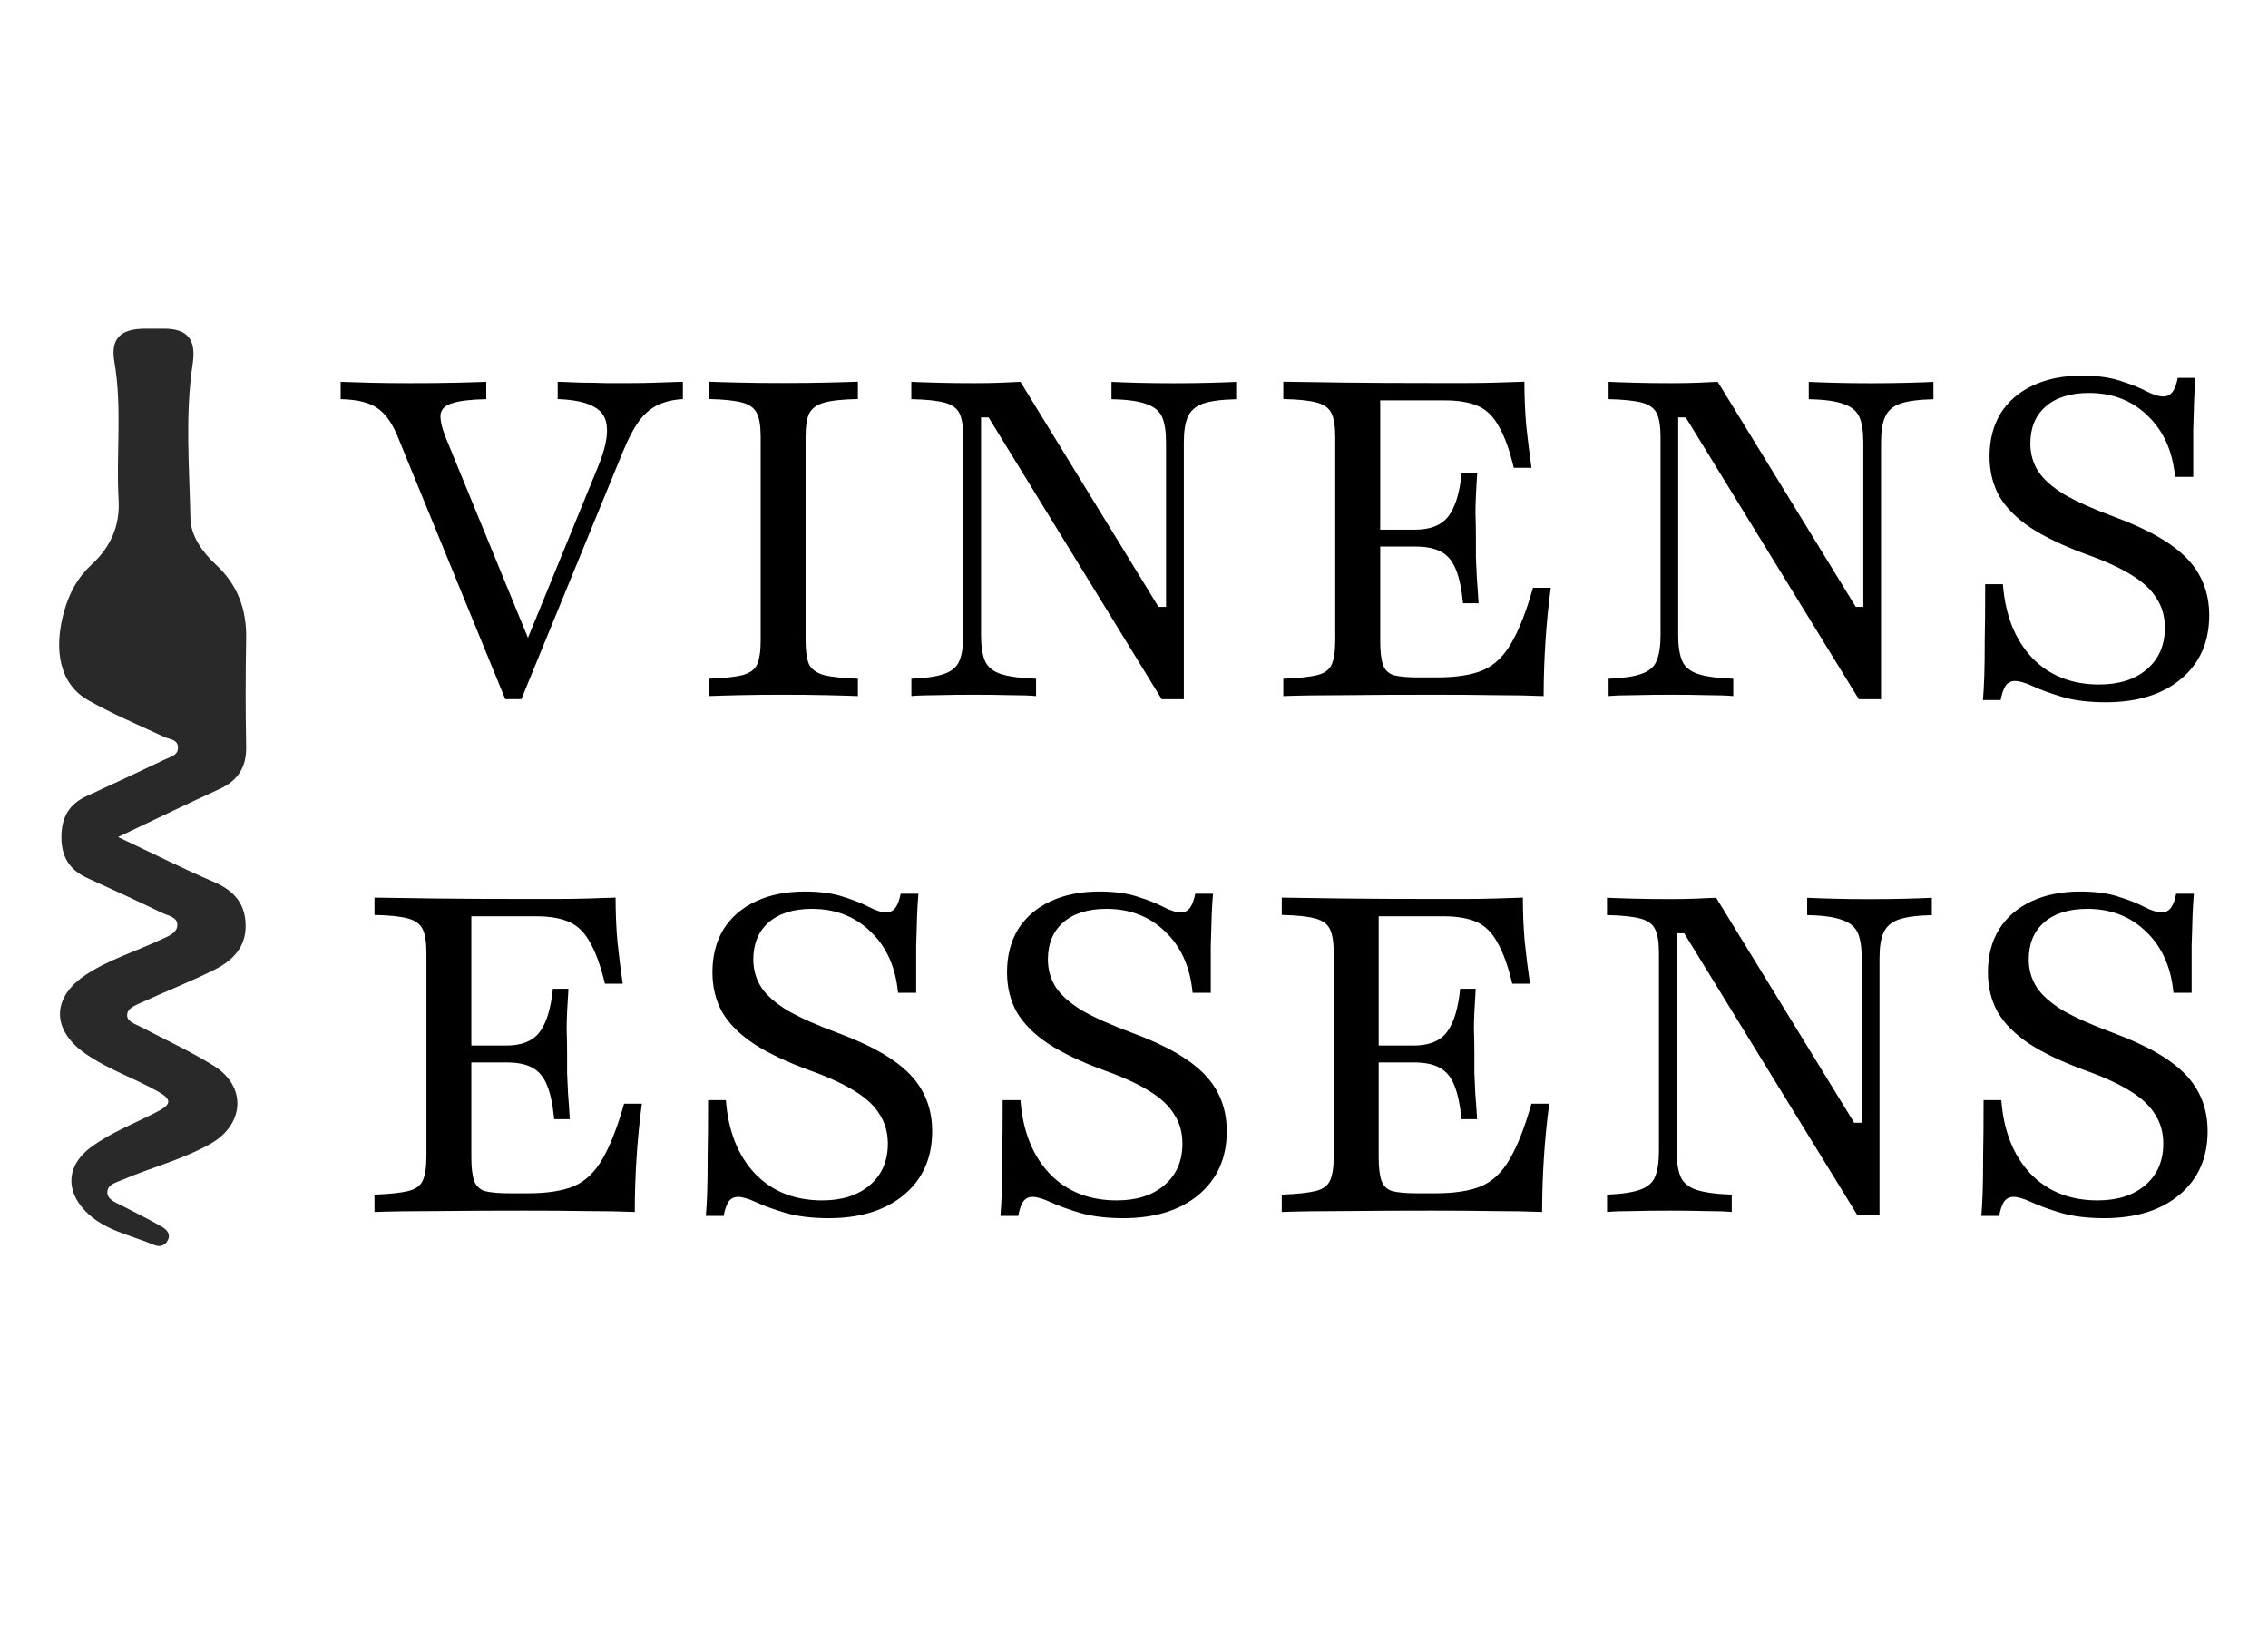
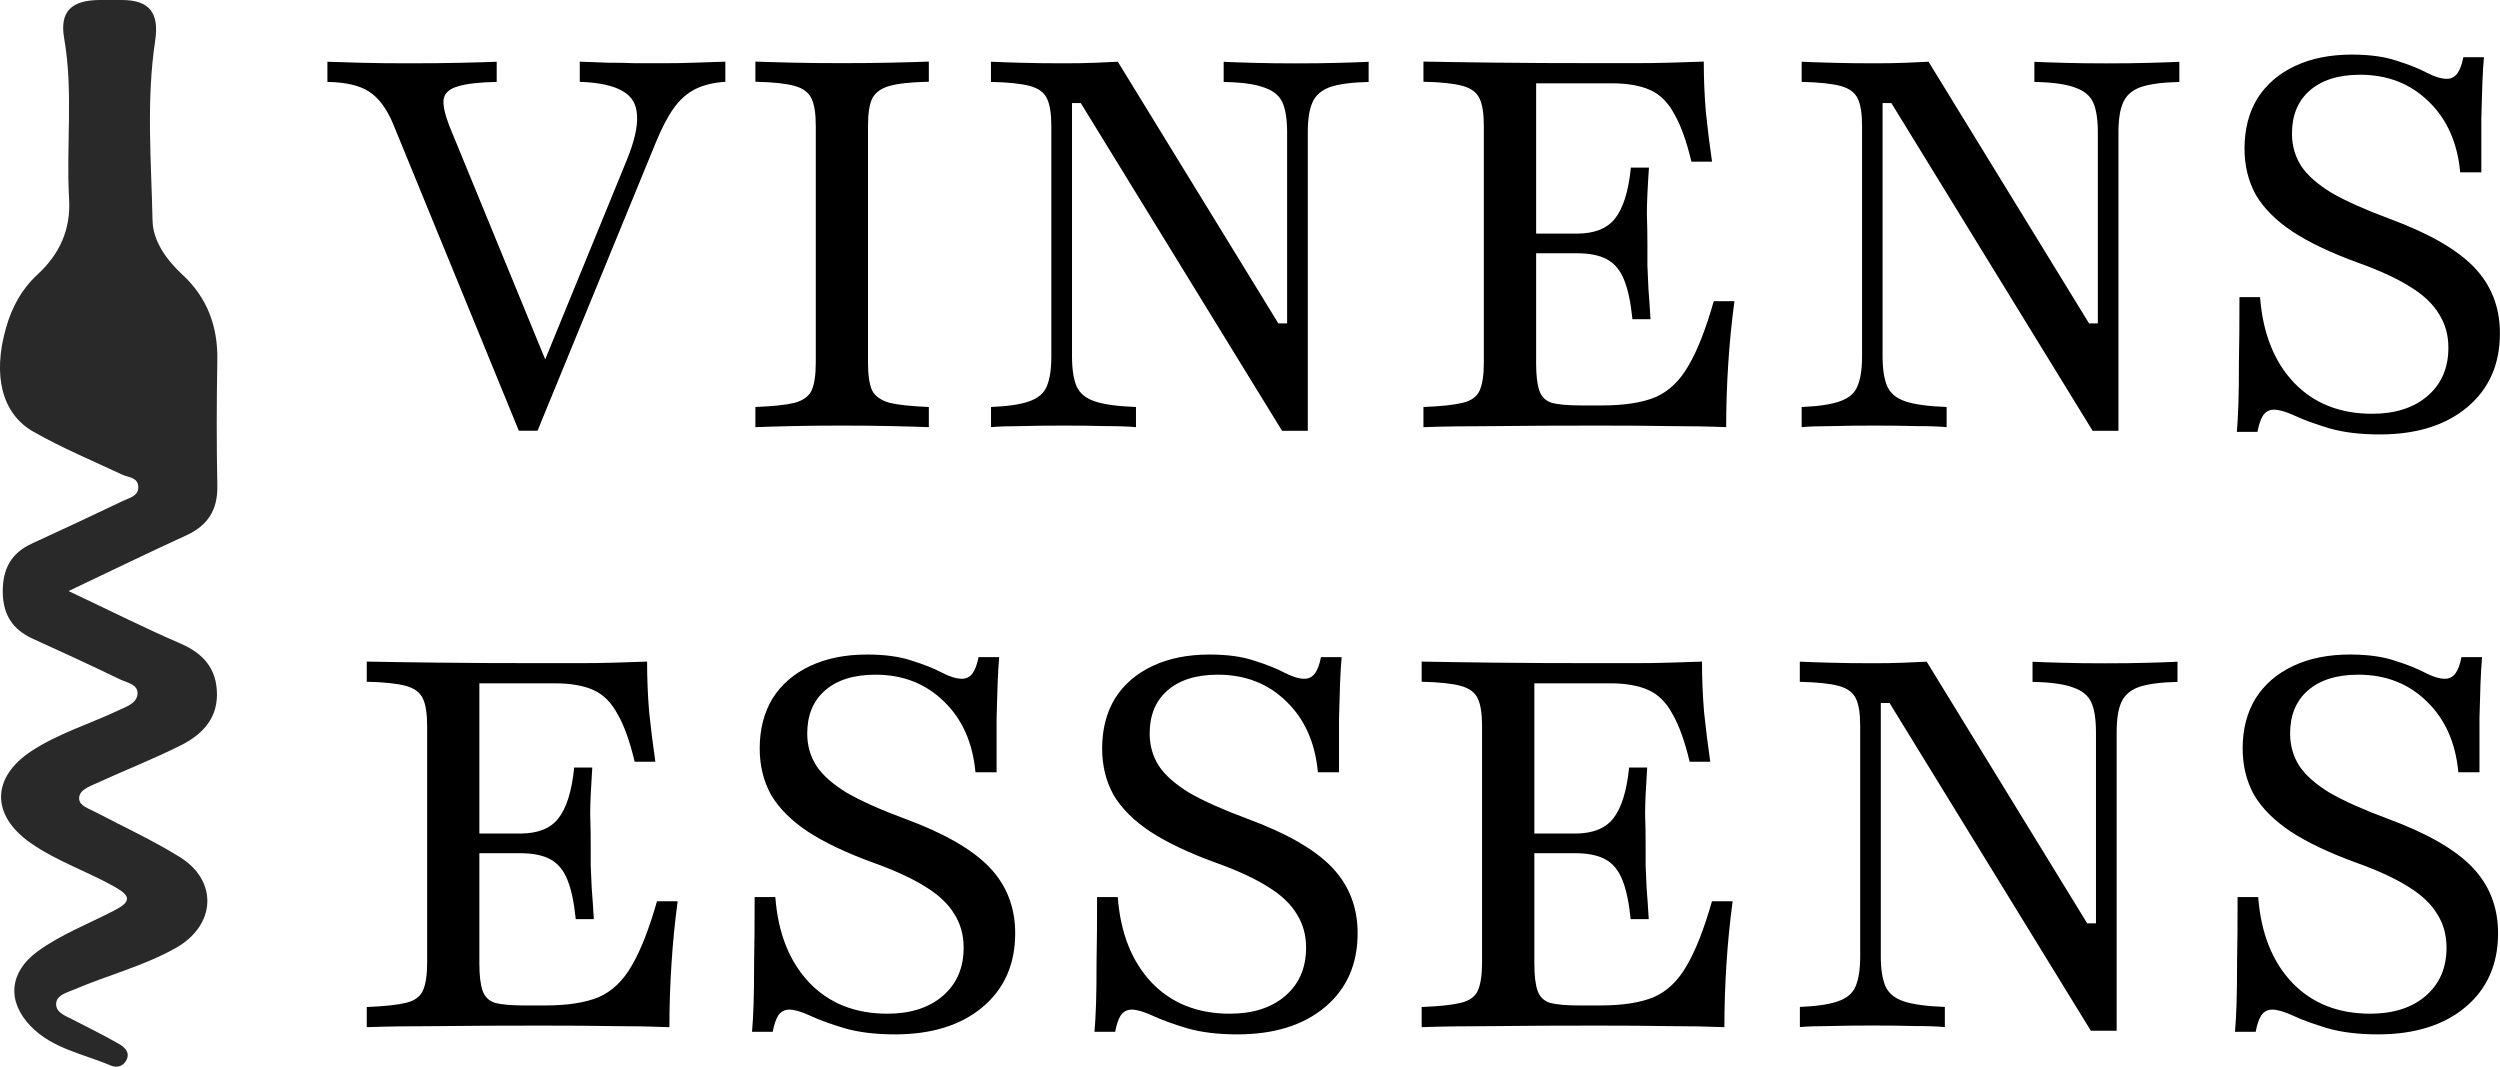
- <svg xmlns="http://www.w3.org/2000/svg" id="Layer_1" viewBox="0 0 354.54 257.77">
+ <svg xmlns="http://www.w3.org/2000/svg" id="Layer_1" viewBox="0 0 336.12 143.42">
  <defs>
    <style>
      .cls-1 {
        fill: #292929;
      }
    </style>
  </defs>
-   <path class="cls-1" d="M18.46,130.87c5.68,2.68,10.27,5,14.99,7.03,3.19,1.37,4.97,3.48,4.95,6.94-.02,3.38-2.17,5.42-4.88,6.78-3.72,1.86-7.61,3.38-11.39,5.12-.94.43-2.28.88-2.26,2.02.01.97,1.28,1.34,2.15,1.8,3.8,1.99,7.72,3.8,11.36,6.05,5.24,3.24,4.87,9.24-.56,12.27-4.3,2.41-9.1,3.63-13.6,5.55-1.04.45-2.38.74-2.44,1.91-.07,1.19,1.27,1.65,2.25,2.15,2.07,1.07,4.17,2.1,6.19,3.26.7.4,1.5,1.06,1.05,2.09-.41.93-1.31,1.18-2.18.81-3.69-1.58-7.83-2.25-10.77-5.32-3.2-3.34-2.83-7.25.97-10.02,3.2-2.33,6.91-3.72,10.38-5.54,2.16-1.13,2.19-1.89.03-3.11-3.73-2.11-7.84-3.46-11.38-5.94-5.29-3.71-5.28-8.78.15-12.35,3.61-2.37,7.76-3.61,11.63-5.44,1.07-.51,2.55-.95,2.62-2.26.07-1.28-1.46-1.5-2.4-1.95-3.86-1.86-7.76-3.67-11.67-5.44-2.77-1.25-4.04-3.29-4.05-6.36-.01-3.04,1.13-5.16,3.92-6.44,4.12-1.89,8.23-3.82,12.32-5.77.84-.4,2.05-.64,1.98-1.89-.07-1.26-1.31-1.21-2.17-1.61-3.99-1.87-8.08-3.58-11.9-5.75-4.3-2.44-5.5-7.67-3.69-14,.79-2.76,2.08-5.18,4.24-7.17,2.93-2.7,4.48-6.01,4.24-10.12-.42-7.19.59-14.41-.66-21.6-.64-3.7,1.02-5.18,4.86-5.18.98,0,1.97,0,2.95,0,3.68.02,5,1.74,4.43,5.5-1.21,8.03-.52,16.13-.35,24.18.06,2.71,1.86,5.26,4.01,7.24,3.35,3.1,4.78,6.96,4.7,11.5-.1,5.64-.11,11.28,0,16.91.06,3.22-1.27,5.32-4.18,6.65-4.98,2.28-9.9,4.67-15.81,7.48Z" />
-   <path d="M78.99,109.32l-16.86-41.15c-.88-2.13-1.97-3.61-3.26-4.44-1.25-.83-3.12-1.27-5.62-1.32v-2.71c1.2.05,2.73.09,4.58.14,1.85.05,3.96.07,6.31.07,2.73,0,5.09-.02,7.08-.07,2.04-.05,3.63-.09,4.79-.14v2.71c-2.36.05-4.12.25-5.27.62-1.11.32-1.73.9-1.87,1.73-.09.79.16,1.97.76,3.54l13.39,32.61-1.46,1.18,11.93-29.14c1.02-2.5,1.48-4.49,1.39-5.97-.05-1.53-.69-2.64-1.94-3.33-1.25-.74-3.17-1.16-5.76-1.25v-2.71c1.25.05,2.5.09,3.75.14,1.3,0,2.54.02,3.75.07h3.68c1.43,0,2.82-.02,4.16-.07,1.34-.05,2.75-.09,4.23-.14v2.71c-1.57.09-2.91.42-4.02.97-1.11.55-2.08,1.41-2.91,2.57-.83,1.16-1.64,2.71-2.43,4.65l-15.89,38.72h-2.5ZM110.79,108.83v-2.71c2.36-.09,4.12-.28,5.27-.56,1.16-.32,1.92-.88,2.29-1.67.37-.83.56-2.08.56-3.75v-31.78c0-1.67-.18-2.89-.56-3.68-.37-.83-1.13-1.41-2.29-1.73-1.16-.32-2.91-.51-5.27-.56v-2.71c1.2.05,2.8.09,4.79.14,1.99.05,4.28.07,6.87.07,2.45,0,4.7-.02,6.73-.07,2.04-.05,3.68-.09,4.93-.14v2.71c-2.36.05-4.12.23-5.27.56-1.16.32-1.94.9-2.36,1.73-.37.79-.55,2.01-.55,3.68v31.78c0,1.67.18,2.91.55,3.75.42.79,1.2,1.34,2.36,1.67,1.16.28,2.91.46,5.27.56v2.71c-1.25-.05-2.89-.09-4.93-.14-2.04-.05-4.28-.07-6.73-.07-2.59,0-4.88.02-6.87.07-1.99.05-3.58.09-4.79.14ZM181.6,109.32l-27.06-44.06h-1.18v34.07c0,1.71.21,3.05.62,4.02.42.93,1.23,1.6,2.43,2.01,1.25.42,3.1.67,5.55.76v2.71c-.93-.09-2.27-.14-4.02-.14-1.76-.05-3.65-.07-5.69-.07s-4.05.02-5.76.07c-1.71,0-3.05.05-4.02.14v-2.71c2.27-.09,3.98-.35,5.13-.76,1.2-.42,1.99-1.09,2.36-2.01.42-.97.62-2.31.62-4.02v-30.95c0-1.67-.19-2.89-.56-3.68-.37-.83-1.13-1.41-2.29-1.73-1.16-.32-2.91-.51-5.27-.56v-2.71c1.02.05,2.38.09,4.09.14,1.71.05,3.63.07,5.76.07,1.48,0,2.84-.02,4.09-.07,1.25-.05,2.29-.09,3.12-.14l21.58,35.18h1.18v-25.67c0-1.76-.21-3.1-.62-4.02s-1.23-1.6-2.43-2.01c-1.2-.46-3.03-.72-5.48-.76v-2.71c.97.05,2.31.09,4.02.14,1.76.05,3.65.07,5.69.07s4.05-.02,5.76-.07c1.71-.05,3.05-.09,4.02-.14v2.71c-2.27.05-4,.28-5.2.69-1.16.42-1.94,1.11-2.36,2.08-.42.93-.62,2.27-.62,4.02v40.11h-3.47ZM200.61,108.83v-2.71c2.36-.09,4.12-.28,5.27-.56,1.16-.28,1.92-.83,2.29-1.67.37-.83.56-2.08.56-3.75v-31.78c0-1.67-.19-2.89-.56-3.68-.37-.83-1.13-1.41-2.29-1.73-1.16-.32-2.91-.51-5.27-.56v-2.71c2.45.05,5.64.09,9.58.14,3.98.05,8.63.07,13.95.07h5c1.71,0,3.33-.02,4.86-.07,1.57-.05,3.01-.09,4.3-.14,0,2.27.09,4.53.28,6.8.23,2.22.51,4.44.83,6.66h-2.77c-.65-2.73-1.41-4.86-2.29-6.38-.83-1.57-1.92-2.66-3.26-3.26-1.34-.6-3.08-.9-5.2-.9h-10.13v37.68c0,1.57.14,2.78.42,3.61.28.83.83,1.39,1.67,1.67.88.23,2.17.35,3.89.35h2.91c2.96,0,5.34-.37,7.15-1.11,1.8-.79,3.28-2.2,4.44-4.23,1.2-2.04,2.34-4.93,3.4-8.67h2.78c-.37,2.78-.65,5.57-.83,8.4-.18,2.78-.28,5.62-.28,8.53-2.17-.09-4.67-.14-7.49-.14-2.78-.05-6.01-.07-9.71-.07-5.27,0-9.9.02-13.88.07-3.93,0-7.12.05-9.58.14ZM213.52,85.45v-2.64h12.21v2.64h-12.21ZM228.71,94.33c-.23-2.27-.6-4.02-1.11-5.27-.51-1.3-1.27-2.22-2.29-2.78-1.02-.56-2.38-.83-4.09-.83v-2.64c2.36,0,4.07-.67,5.13-2.01,1.11-1.39,1.83-3.68,2.15-6.87h2.43c-.19,2.73-.28,4.81-.28,6.24.05,1.43.07,2.75.07,3.96v2.98c.05.93.09,1.97.14,3.12.09,1.11.18,2.47.28,4.09h-2.43ZM290.58,109.32l-27.06-44.06h-1.18v34.07c0,1.71.21,3.05.63,4.02.42.93,1.22,1.6,2.43,2.01,1.25.42,3.1.67,5.55.76v2.71c-.92-.09-2.27-.14-4.02-.14-1.76-.05-3.65-.07-5.69-.07s-4.05.02-5.76.07c-1.71,0-3.05.05-4.02.14v-2.71c2.27-.09,3.98-.35,5.13-.76,1.2-.42,1.99-1.09,2.36-2.01.42-.97.63-2.31.63-4.02v-30.95c0-1.67-.18-2.89-.56-3.68-.37-.83-1.13-1.41-2.29-1.73-1.16-.32-2.91-.51-5.27-.56v-2.71c1.02.05,2.38.09,4.09.14,1.71.05,3.63.07,5.76.07,1.48,0,2.85-.02,4.09-.07,1.25-.05,2.29-.09,3.12-.14l21.58,35.18h1.18v-25.67c0-1.76-.21-3.1-.62-4.02-.42-.93-1.23-1.6-2.43-2.01-1.2-.46-3.03-.72-5.48-.76v-2.71c.97.05,2.31.09,4.02.14,1.76.05,3.65.07,5.69.07s4.05-.02,5.76-.07c1.71-.05,3.05-.09,4.02-.14v2.71c-2.27.05-4,.28-5.2.69-1.16.42-1.94,1.11-2.36,2.08-.42.93-.63,2.27-.63,4.02v40.11h-3.47ZM329.19,109.8c-2.64,0-4.9-.28-6.8-.83-1.85-.56-3.38-1.11-4.58-1.67-1.2-.56-2.15-.83-2.84-.83-.6,0-1.09.25-1.46.76-.32.51-.58,1.25-.76,2.22h-2.77c.09-1.02.16-2.27.21-3.75.05-1.48.07-3.38.07-5.69.05-2.31.07-5.2.07-8.67h2.77c.37,4.86,1.9,8.7,4.58,11.52,2.68,2.78,6.18,4.16,10.48,4.16,3.1,0,5.57-.79,7.42-2.36,1.9-1.62,2.84-3.79,2.84-6.52,0-1.71-.42-3.21-1.25-4.51-.79-1.34-2.08-2.57-3.88-3.68-1.76-1.11-4.12-2.2-7.08-3.26-3.56-1.3-6.48-2.68-8.74-4.16-2.22-1.48-3.86-3.12-4.93-4.93-1.02-1.85-1.53-3.93-1.53-6.24,0-2.59.58-4.83,1.73-6.73,1.2-1.9,2.89-3.35,5.07-4.37,2.17-1.02,4.72-1.53,7.63-1.53,2.41,0,4.42.28,6.04.83,1.62.51,2.96,1.04,4.02,1.6,1.06.55,1.97.83,2.71.83.56,0,1.02-.23,1.39-.69.37-.51.65-1.25.83-2.22h2.77c-.09,1.02-.16,2.17-.21,3.47-.05,1.25-.09,2.82-.14,4.72v7.29h-2.84c-.37-3.98-1.78-7.15-4.23-9.51-2.45-2.41-5.53-3.61-9.23-3.61-2.91,0-5.18.72-6.8,2.15-1.57,1.39-2.36,3.31-2.36,5.76,0,1.62.42,3.08,1.25,4.37.83,1.25,2.2,2.45,4.09,3.61,1.94,1.11,4.53,2.27,7.77,3.47,5.27,1.94,9.07,4.12,11.38,6.52,2.31,2.41,3.47,5.37,3.47,8.88,0,4.16-1.46,7.47-4.37,9.92-2.91,2.45-6.85,3.68-11.79,3.68Z" />
-   <path d="M58.54,189.49v-2.71c2.36-.09,4.12-.28,5.27-.56,1.16-.28,1.92-.83,2.29-1.67s.56-2.08.56-3.75v-31.78c0-1.67-.19-2.89-.56-3.68-.37-.83-1.13-1.41-2.29-1.73s-2.91-.51-5.27-.56v-2.71c2.45.05,5.64.09,9.58.14,3.98.05,8.63.07,13.95.07h5c1.71,0,3.33-.02,4.86-.07,1.57-.05,3.01-.09,4.3-.14,0,2.27.09,4.53.28,6.8.23,2.22.51,4.44.83,6.66h-2.78c-.65-2.73-1.41-4.86-2.29-6.38-.83-1.57-1.92-2.66-3.26-3.26-1.34-.6-3.08-.9-5.2-.9h-10.13v37.68c0,1.57.14,2.78.42,3.61.28.83.83,1.39,1.67,1.67.88.23,2.17.35,3.89.35h2.91c2.96,0,5.34-.37,7.15-1.11,1.8-.79,3.28-2.2,4.44-4.23,1.2-2.04,2.34-4.93,3.4-8.67h2.78c-.37,2.78-.65,5.57-.83,8.4-.18,2.78-.28,5.62-.28,8.53-2.17-.09-4.67-.14-7.49-.14-2.78-.05-6.01-.07-9.71-.07-5.27,0-9.9.02-13.88.07-3.93,0-7.12.05-9.58.14ZM71.45,166.11v-2.64h12.21v2.64h-12.21ZM86.64,174.99c-.23-2.27-.6-4.02-1.11-5.27-.51-1.3-1.27-2.22-2.29-2.78-1.02-.56-2.38-.83-4.09-.83v-2.64c2.36,0,4.07-.67,5.13-2.01,1.11-1.39,1.83-3.68,2.15-6.87h2.43c-.18,2.73-.28,4.81-.28,6.24.05,1.43.07,2.75.07,3.96v2.98c.05.93.09,1.97.14,3.12.09,1.11.19,2.47.28,4.09h-2.43ZM129.56,190.46c-2.64,0-4.9-.28-6.8-.83-1.85-.56-3.38-1.11-4.58-1.67-1.2-.56-2.15-.83-2.84-.83-.6,0-1.09.25-1.46.76-.32.51-.58,1.25-.76,2.22h-2.78c.09-1.02.16-2.27.21-3.75.05-1.48.07-3.38.07-5.69.05-2.31.07-5.2.07-8.67h2.78c.37,4.86,1.9,8.7,4.58,11.52,2.68,2.78,6.18,4.16,10.48,4.16,3.1,0,5.57-.79,7.42-2.36,1.9-1.62,2.84-3.79,2.84-6.52,0-1.71-.42-3.21-1.25-4.51-.79-1.34-2.08-2.57-3.89-3.68-1.76-1.11-4.12-2.2-7.08-3.26-3.56-1.3-6.48-2.68-8.74-4.16-2.22-1.48-3.86-3.12-4.93-4.93-1.02-1.85-1.53-3.93-1.53-6.24,0-2.59.58-4.83,1.73-6.73,1.2-1.9,2.89-3.35,5.07-4.37,2.17-1.02,4.72-1.53,7.63-1.53,2.41,0,4.42.28,6.04.83,1.62.51,2.96,1.04,4.02,1.6,1.06.55,1.97.83,2.71.83.56,0,1.02-.23,1.39-.69.37-.51.65-1.25.83-2.22h2.78c-.09,1.02-.16,2.17-.21,3.47-.05,1.25-.09,2.82-.14,4.72v7.29h-2.84c-.37-3.98-1.78-7.15-4.23-9.51-2.45-2.41-5.53-3.61-9.23-3.61-2.91,0-5.18.72-6.8,2.15-1.57,1.39-2.36,3.31-2.36,5.76,0,1.62.42,3.08,1.25,4.37.83,1.25,2.2,2.45,4.09,3.61,1.94,1.11,4.53,2.27,7.77,3.47,5.27,1.94,9.07,4.12,11.38,6.52,2.31,2.41,3.47,5.37,3.47,8.88,0,4.16-1.46,7.47-4.37,9.92-2.91,2.45-6.85,3.68-11.8,3.68ZM175.61,190.46c-2.64,0-4.9-.28-6.8-.83-1.85-.56-3.38-1.11-4.58-1.67-1.2-.56-2.15-.83-2.84-.83-.6,0-1.09.25-1.46.76-.32.51-.58,1.25-.76,2.22h-2.78c.09-1.02.16-2.27.21-3.75.05-1.48.07-3.38.07-5.69.05-2.31.07-5.2.07-8.67h2.78c.37,4.86,1.9,8.7,4.58,11.52,2.68,2.78,6.18,4.16,10.48,4.16,3.1,0,5.57-.79,7.42-2.36,1.9-1.62,2.84-3.79,2.84-6.52,0-1.71-.42-3.21-1.25-4.51-.79-1.34-2.08-2.57-3.89-3.68-1.76-1.11-4.12-2.2-7.08-3.26-3.56-1.3-6.48-2.68-8.74-4.16-2.22-1.48-3.86-3.12-4.93-4.93-1.02-1.85-1.53-3.93-1.53-6.24,0-2.59.58-4.83,1.73-6.73,1.2-1.9,2.89-3.35,5.07-4.37,2.17-1.02,4.72-1.53,7.63-1.53,2.41,0,4.42.28,6.04.83,1.62.51,2.96,1.04,4.02,1.6,1.06.55,1.97.83,2.71.83.56,0,1.02-.23,1.39-.69.37-.51.65-1.25.83-2.22h2.78c-.09,1.02-.16,2.17-.21,3.47-.05,1.25-.09,2.82-.14,4.72v7.29h-2.84c-.37-3.98-1.78-7.15-4.23-9.51-2.45-2.41-5.53-3.61-9.23-3.61-2.91,0-5.18.72-6.8,2.15-1.57,1.39-2.36,3.31-2.36,5.76,0,1.62.42,3.08,1.25,4.37.83,1.25,2.2,2.45,4.09,3.61,1.94,1.11,4.53,2.27,7.77,3.47,5.27,1.94,9.07,4.12,11.38,6.52,2.31,2.41,3.47,5.37,3.47,8.88,0,4.16-1.46,7.47-4.37,9.92-2.91,2.45-6.85,3.68-11.8,3.68ZM200.37,189.49v-2.71c2.36-.09,4.12-.28,5.27-.56,1.16-.28,1.92-.83,2.29-1.67.37-.83.56-2.08.56-3.75v-31.78c0-1.67-.19-2.89-.56-3.68-.37-.83-1.13-1.41-2.29-1.73-1.16-.32-2.91-.51-5.27-.56v-2.71c2.45.05,5.64.09,9.58.14,3.98.05,8.63.07,13.95.07h5c1.71,0,3.33-.02,4.86-.07,1.57-.05,3.01-.09,4.3-.14,0,2.27.09,4.53.28,6.8.23,2.22.51,4.44.83,6.66h-2.77c-.65-2.73-1.41-4.86-2.29-6.38-.83-1.57-1.92-2.66-3.26-3.26-1.34-.6-3.08-.9-5.2-.9h-10.13v37.68c0,1.57.14,2.78.42,3.61.28.83.83,1.39,1.67,1.67.88.23,2.17.35,3.89.35h2.91c2.96,0,5.34-.37,7.15-1.11,1.81-.79,3.28-2.2,4.44-4.23,1.2-2.04,2.34-4.93,3.4-8.67h2.78c-.37,2.78-.65,5.57-.83,8.4-.18,2.78-.28,5.62-.28,8.53-2.17-.09-4.67-.14-7.49-.14-2.78-.05-6.01-.07-9.71-.07-5.27,0-9.9.02-13.88.07-3.93,0-7.12.05-9.58.14ZM213.28,166.11v-2.64h12.21v2.64h-12.21ZM228.47,174.99c-.23-2.27-.6-4.02-1.11-5.27-.51-1.3-1.27-2.22-2.29-2.78-1.02-.56-2.38-.83-4.09-.83v-2.64c2.36,0,4.07-.67,5.13-2.01,1.11-1.39,1.83-3.68,2.15-6.87h2.43c-.18,2.73-.28,4.81-.28,6.24.05,1.43.07,2.75.07,3.96v2.98c.05.93.09,1.97.14,3.12.09,1.11.19,2.47.28,4.09h-2.43ZM290.34,189.98l-27.06-44.06h-1.18v34.07c0,1.71.21,3.05.63,4.02.42.93,1.23,1.6,2.43,2.01,1.25.42,3.1.67,5.55.76v2.71c-.92-.09-2.27-.14-4.02-.14-1.76-.05-3.65-.07-5.69-.07s-4.05.02-5.76.07c-1.71,0-3.05.05-4.02.14v-2.71c2.27-.09,3.98-.35,5.13-.76,1.2-.42,1.99-1.09,2.36-2.01.42-.97.62-2.31.62-4.02v-30.95c0-1.67-.18-2.89-.56-3.68-.37-.83-1.13-1.41-2.29-1.73-1.16-.32-2.91-.51-5.27-.56v-2.71c1.02.05,2.38.09,4.09.14,1.71.05,3.63.07,5.76.07,1.48,0,2.84-.02,4.09-.07,1.25-.05,2.29-.09,3.12-.14l21.58,35.18h1.18v-25.67c0-1.76-.21-3.1-.62-4.02-.42-.93-1.23-1.6-2.43-2.01-1.2-.46-3.03-.72-5.48-.76v-2.71c.97.05,2.31.09,4.02.14,1.76.05,3.65.07,5.69.07s4.05-.02,5.76-.07c1.71-.05,3.05-.09,4.02-.14v2.71c-2.27.05-4,.28-5.2.69-1.16.42-1.94,1.11-2.36,2.08-.42.93-.62,2.27-.62,4.02v40.11h-3.47ZM328.95,190.46c-2.64,0-4.9-.28-6.8-.83-1.85-.56-3.38-1.11-4.58-1.67s-2.15-.83-2.84-.83c-.6,0-1.09.25-1.46.76-.32.51-.58,1.25-.76,2.22h-2.78c.09-1.02.16-2.27.21-3.75.05-1.48.07-3.38.07-5.69.05-2.31.07-5.2.07-8.67h2.77c.37,4.86,1.9,8.7,4.58,11.52,2.68,2.78,6.18,4.16,10.48,4.16,3.1,0,5.57-.79,7.42-2.36,1.9-1.62,2.84-3.79,2.84-6.52,0-1.71-.42-3.21-1.25-4.51-.79-1.34-2.08-2.57-3.88-3.68-1.76-1.11-4.12-2.2-7.08-3.26-3.56-1.3-6.48-2.68-8.74-4.16-2.22-1.48-3.86-3.12-4.93-4.93-1.02-1.85-1.53-3.93-1.53-6.24,0-2.59.58-4.83,1.74-6.73,1.2-1.9,2.89-3.35,5.06-4.37,2.17-1.02,4.72-1.53,7.63-1.53,2.4,0,4.42.28,6.04.83,1.62.51,2.96,1.04,4.02,1.6,1.06.55,1.97.83,2.71.83.56,0,1.02-.23,1.39-.69.37-.51.65-1.25.83-2.22h2.77c-.09,1.02-.16,2.17-.21,3.47-.05,1.25-.09,2.82-.14,4.72v7.29h-2.84c-.37-3.98-1.78-7.15-4.23-9.51-2.45-2.41-5.53-3.61-9.23-3.61-2.91,0-5.18.72-6.8,2.15-1.57,1.39-2.36,3.31-2.36,5.76,0,1.62.42,3.08,1.25,4.37.83,1.25,2.2,2.45,4.09,3.61,1.94,1.11,4.53,2.27,7.77,3.47,5.27,1.94,9.07,4.12,11.38,6.52,2.31,2.41,3.47,5.37,3.47,8.88,0,4.16-1.46,7.47-4.37,9.92-2.91,2.45-6.85,3.68-11.79,3.68Z" />
+   <path class="cls-1" d="M9.23,79.47c5.68,2.68,10.27,5,14.99,7.03,3.19,1.37,4.97,3.48,4.95,6.94-.02,3.38-2.17,5.42-4.88,6.78-3.72,1.86-7.61,3.38-11.39,5.12-.94.43-2.28.88-2.26,2.02.01.97,1.28,1.34,2.15,1.8,3.8,1.99,7.72,3.8,11.36,6.05,5.24,3.24,4.87,9.24-.56,12.27-4.3,2.41-9.1,3.63-13.6,5.55-1.04.45-2.38.74-2.44,1.91-.07,1.19,1.27,1.65,2.25,2.15,2.07,1.07,4.17,2.1,6.19,3.26.7.4,1.5,1.06,1.05,2.09-.41.93-1.31,1.18-2.18.81-3.69-1.58-7.83-2.25-10.77-5.32-3.2-3.34-2.83-7.25.97-10.02,3.2-2.33,6.91-3.72,10.38-5.54,2.16-1.13,2.19-1.89.03-3.11-3.73-2.11-7.84-3.46-11.38-5.94-5.29-3.71-5.28-8.78.15-12.35,3.61-2.37,7.76-3.61,11.63-5.44,1.07-.51,2.55-.95,2.62-2.26.07-1.28-1.46-1.5-2.4-1.95-3.86-1.86-7.76-3.67-11.67-5.44-2.77-1.25-4.04-3.29-4.05-6.36-.01-3.04,1.13-5.16,3.92-6.44,4.12-1.89,8.23-3.82,12.32-5.77.84-.4,2.05-.64,1.98-1.89-.07-1.26-1.31-1.21-2.17-1.61-3.99-1.87-8.08-3.58-11.9-5.75C.2,55.63-1,50.4.81,44.07c.79-2.76,2.08-5.18,4.24-7.17,2.93-2.7,4.48-6.01,4.24-10.12-.42-7.19.59-14.41-.66-21.6C7.98,1.49,9.64.01,13.48,0c.98,0,1.97,0,2.95,0,3.68.02,5,1.74,4.43,5.5-1.21,8.03-.52,16.13-.35,24.18.06,2.71,1.86,5.26,4.01,7.24,3.35,3.1,4.78,6.96,4.7,11.5-.1,5.64-.11,11.28,0,16.91.06,3.22-1.27,5.32-4.18,6.65-4.98,2.28-9.9,4.67-15.81,7.48Z" />
+   <path d="M69.76,57.92l-16.86-41.15c-.88-2.13-1.97-3.61-3.26-4.44-1.25-.83-3.12-1.27-5.62-1.32v-2.71c1.2.05,2.73.09,4.58.14,1.85.05,3.96.07,6.31.07,2.73,0,5.09-.02,7.08-.07,2.04-.05,3.63-.09,4.79-.14v2.71c-2.36.05-4.12.25-5.27.62-1.11.32-1.73.9-1.87,1.73-.09.79.16,1.97.76,3.54l13.39,32.61-1.46,1.18,11.93-29.14c1.02-2.5,1.48-4.49,1.39-5.97-.05-1.53-.69-2.64-1.94-3.33-1.25-.74-3.17-1.16-5.76-1.25v-2.71c1.25.05,2.5.09,3.75.14,1.3,0,2.54.02,3.75.07h3.68c1.43,0,2.82-.02,4.16-.07,1.34-.05,2.75-.09,4.23-.14v2.71c-1.57.09-2.91.42-4.02.97-1.11.55-2.08,1.41-2.91,2.57-.83,1.16-1.64,2.71-2.43,4.65l-15.89,38.72h-2.5ZM101.56,57.43v-2.71c2.36-.09,4.12-.28,5.27-.56,1.16-.32,1.92-.88,2.29-1.67.37-.83.56-2.08.56-3.75v-31.78c0-1.67-.18-2.89-.56-3.68-.37-.83-1.13-1.41-2.29-1.73-1.16-.32-2.91-.51-5.27-.56v-2.71c1.2.05,2.8.09,4.79.14,1.99.05,4.28.07,6.87.07,2.45,0,4.7-.02,6.73-.07,2.04-.05,3.68-.09,4.93-.14v2.71c-2.36.05-4.12.23-5.27.56-1.16.32-1.94.9-2.36,1.73-.37.79-.55,2.01-.55,3.68v31.78c0,1.67.18,2.91.55,3.75.42.79,1.2,1.34,2.36,1.67,1.16.28,2.91.46,5.27.56v2.71c-1.25-.05-2.89-.09-4.93-.14-2.04-.05-4.28-.07-6.73-.07-2.59,0-4.88.02-6.87.07-1.99.05-3.58.09-4.79.14ZM172.37,57.92l-27.06-44.06h-1.18v34.07c0,1.71.21,3.05.62,4.02.42.93,1.23,1.6,2.43,2.01,1.25.42,3.1.67,5.55.76v2.71c-.93-.09-2.27-.14-4.02-.14-1.76-.05-3.65-.07-5.69-.07s-4.05.02-5.76.07c-1.71,0-3.05.05-4.02.14v-2.71c2.27-.09,3.98-.35,5.13-.76,1.2-.42,1.99-1.09,2.36-2.01.42-.97.62-2.31.62-4.02v-30.95c0-1.67-.19-2.89-.56-3.68-.37-.83-1.13-1.41-2.29-1.73-1.16-.32-2.91-.51-5.27-.56v-2.71c1.02.05,2.38.09,4.09.14,1.71.05,3.63.07,5.76.07,1.48,0,2.84-.02,4.09-.07,1.25-.05,2.29-.09,3.12-.14l21.58,35.18h1.18v-25.67c0-1.76-.21-3.1-.62-4.02s-1.23-1.6-2.43-2.01c-1.2-.46-3.03-.72-5.48-.76v-2.71c.97.05,2.31.09,4.02.14,1.76.05,3.65.07,5.69.07s4.05-.02,5.76-.07c1.71-.05,3.05-.09,4.02-.14v2.71c-2.27.05-4,.28-5.2.69-1.16.42-1.94,1.11-2.36,2.08-.42.93-.62,2.27-.62,4.02v40.11h-3.47ZM191.38,57.43v-2.71c2.36-.09,4.12-.28,5.27-.56,1.16-.28,1.92-.83,2.29-1.67.37-.83.56-2.08.56-3.75v-31.78c0-1.67-.19-2.89-.56-3.68-.37-.83-1.13-1.41-2.29-1.73-1.16-.32-2.91-.51-5.27-.56v-2.71c2.45.05,5.64.09,9.58.14,3.98.05,8.63.07,13.95.07h5c1.71,0,3.33-.02,4.86-.07,1.57-.05,3.01-.09,4.3-.14,0,2.27.09,4.53.28,6.8.23,2.22.51,4.44.83,6.66h-2.77c-.65-2.73-1.41-4.86-2.29-6.38-.83-1.57-1.92-2.66-3.26-3.26-1.34-.6-3.08-.9-5.2-.9h-10.13v37.68c0,1.57.14,2.78.42,3.61.28.83.83,1.39,1.67,1.67.88.23,2.17.35,3.89.35h2.91c2.96,0,5.34-.37,7.15-1.11,1.8-.79,3.28-2.2,4.44-4.23,1.2-2.04,2.34-4.93,3.4-8.67h2.78c-.37,2.78-.65,5.57-.83,8.4-.18,2.78-.28,5.62-.28,8.53-2.17-.09-4.67-.14-7.49-.14-2.78-.05-6.01-.07-9.71-.07-5.27,0-9.9.02-13.88.07-3.93,0-7.12.05-9.58.14ZM204.28,34.05v-2.64h12.21v2.64h-12.21ZM219.48,42.93c-.23-2.27-.6-4.02-1.11-5.27-.51-1.3-1.27-2.22-2.29-2.78-1.02-.56-2.38-.83-4.09-.83v-2.64c2.36,0,4.07-.67,5.13-2.01,1.11-1.39,1.83-3.68,2.15-6.87h2.43c-.19,2.73-.28,4.81-.28,6.24.05,1.43.07,2.75.07,3.96v2.98c.05.93.09,1.97.14,3.12.09,1.11.18,2.47.28,4.09h-2.43ZM281.35,57.92l-27.06-44.06h-1.18v34.07c0,1.71.21,3.05.63,4.02.42.93,1.22,1.6,2.43,2.01,1.25.42,3.1.67,5.55.76v2.71c-.92-.09-2.27-.14-4.02-.14-1.76-.05-3.65-.07-5.69-.07s-4.05.02-5.76.07c-1.71,0-3.05.05-4.02.14v-2.71c2.27-.09,3.98-.35,5.13-.76,1.2-.42,1.99-1.09,2.36-2.01.42-.97.63-2.31.63-4.02v-30.95c0-1.67-.18-2.89-.56-3.68-.37-.83-1.13-1.41-2.29-1.73-1.16-.32-2.91-.51-5.27-.56v-2.71c1.02.05,2.38.09,4.09.14,1.71.05,3.63.07,5.76.07,1.48,0,2.85-.02,4.09-.07,1.25-.05,2.29-.09,3.12-.14l21.58,35.18h1.18v-25.67c0-1.76-.21-3.1-.62-4.02-.42-.93-1.23-1.6-2.43-2.01-1.2-.46-3.03-.72-5.48-.76v-2.71c.97.05,2.31.09,4.02.14,1.76.05,3.65.07,5.69.07s4.05-.02,5.76-.07c1.71-.05,3.05-.09,4.02-.14v2.71c-2.27.05-4,.28-5.2.69-1.16.42-1.94,1.11-2.36,2.08-.42.93-.63,2.27-.63,4.02v40.11h-3.47ZM319.95,58.41c-2.64,0-4.9-.28-6.8-.83-1.85-.56-3.38-1.11-4.58-1.67-1.2-.56-2.15-.83-2.84-.83-.6,0-1.09.25-1.46.76-.32.51-.58,1.25-.76,2.22h-2.77c.09-1.02.16-2.27.21-3.75.05-1.48.07-3.38.07-5.69.05-2.31.07-5.2.07-8.67h2.77c.37,4.86,1.9,8.7,4.58,11.52,2.68,2.78,6.18,4.16,10.48,4.16,3.1,0,5.57-.79,7.42-2.36,1.9-1.62,2.84-3.79,2.84-6.52,0-1.71-.42-3.21-1.25-4.51-.79-1.34-2.08-2.57-3.88-3.68-1.76-1.11-4.12-2.2-7.08-3.26-3.56-1.3-6.48-2.68-8.74-4.16-2.22-1.48-3.86-3.12-4.93-4.93-1.02-1.85-1.53-3.93-1.53-6.24,0-2.59.58-4.83,1.73-6.73,1.2-1.9,2.89-3.35,5.07-4.37,2.17-1.02,4.72-1.53,7.63-1.53,2.41,0,4.42.28,6.04.83,1.62.51,2.96,1.04,4.02,1.6,1.06.55,1.97.83,2.71.83.56,0,1.02-.23,1.39-.69.37-.51.65-1.25.83-2.22h2.77c-.09,1.02-.16,2.17-.21,3.47-.05,1.25-.09,2.82-.14,4.72v7.29h-2.84c-.37-3.98-1.78-7.15-4.23-9.51-2.45-2.41-5.53-3.61-9.23-3.61-2.91,0-5.18.72-6.8,2.15-1.57,1.39-2.36,3.31-2.36,5.76,0,1.62.42,3.08,1.25,4.37.83,1.25,2.2,2.45,4.09,3.61,1.94,1.11,4.53,2.27,7.77,3.47,5.27,1.94,9.07,4.12,11.38,6.52,2.31,2.41,3.47,5.37,3.47,8.88,0,4.16-1.46,7.47-4.37,9.92-2.91,2.45-6.85,3.68-11.79,3.68Z" />
+   <path d="M49.31,138.1v-2.71c2.36-.09,4.12-.28,5.27-.56,1.16-.28,1.92-.83,2.29-1.67s.56-2.08.56-3.75v-31.78c0-1.67-.19-2.89-.56-3.68-.37-.83-1.13-1.41-2.29-1.73s-2.91-.51-5.27-.56v-2.71c2.45.05,5.64.09,9.58.14,3.98.05,8.63.07,13.95.07h5c1.71,0,3.33-.02,4.86-.07,1.57-.05,3.01-.09,4.3-.14,0,2.27.09,4.53.28,6.8.23,2.22.51,4.44.83,6.66h-2.78c-.65-2.73-1.41-4.86-2.29-6.38-.83-1.57-1.92-2.66-3.26-3.26-1.34-.6-3.08-.9-5.2-.9h-10.13v37.68c0,1.57.14,2.78.42,3.61.28.83.83,1.39,1.67,1.67.88.23,2.17.35,3.89.35h2.91c2.96,0,5.34-.37,7.15-1.11,1.8-.79,3.28-2.2,4.44-4.23,1.2-2.04,2.34-4.93,3.4-8.67h2.78c-.37,2.78-.65,5.57-.83,8.4-.18,2.78-.28,5.62-.28,8.53-2.17-.09-4.67-.14-7.49-.14-2.78-.05-6.01-.07-9.71-.07-5.27,0-9.9.02-13.88.07-3.93,0-7.12.05-9.58.14ZM62.22,114.71v-2.64h12.21v2.64h-12.21ZM77.41,123.59c-.23-2.27-.6-4.02-1.11-5.27-.51-1.3-1.27-2.22-2.29-2.78-1.02-.56-2.38-.83-4.09-.83v-2.64c2.36,0,4.07-.67,5.13-2.01,1.11-1.39,1.83-3.68,2.15-6.87h2.43c-.18,2.73-.28,4.81-.28,6.24.05,1.43.07,2.75.07,3.96v2.98c.05.93.09,1.97.14,3.12.09,1.11.19,2.47.28,4.09h-2.43ZM120.33,139.07c-2.64,0-4.9-.28-6.8-.83-1.85-.56-3.38-1.11-4.58-1.67-1.2-.56-2.15-.83-2.84-.83-.6,0-1.09.25-1.46.76-.32.51-.58,1.25-.76,2.22h-2.78c.09-1.02.16-2.27.21-3.75.05-1.48.07-3.38.07-5.69.05-2.31.07-5.2.07-8.67h2.78c.37,4.86,1.9,8.7,4.58,11.52,2.68,2.78,6.18,4.16,10.48,4.16,3.1,0,5.57-.79,7.42-2.36,1.9-1.62,2.84-3.79,2.84-6.52,0-1.71-.42-3.21-1.25-4.51-.79-1.34-2.08-2.57-3.89-3.68-1.76-1.11-4.12-2.2-7.08-3.26-3.56-1.3-6.48-2.68-8.74-4.16-2.22-1.48-3.86-3.12-4.93-4.93-1.02-1.85-1.53-3.93-1.53-6.24,0-2.59.58-4.83,1.73-6.73,1.2-1.9,2.89-3.35,5.07-4.37,2.17-1.02,4.72-1.53,7.63-1.53,2.41,0,4.42.28,6.04.83,1.62.51,2.96,1.04,4.02,1.6,1.06.55,1.97.83,2.71.83.56,0,1.02-.23,1.39-.69.37-.51.65-1.25.83-2.22h2.78c-.09,1.02-.16,2.17-.21,3.47-.05,1.25-.09,2.82-.14,4.72v7.29h-2.84c-.37-3.98-1.78-7.15-4.23-9.51-2.45-2.41-5.53-3.61-9.23-3.61-2.91,0-5.18.72-6.8,2.15-1.57,1.39-2.36,3.31-2.36,5.76,0,1.62.42,3.08,1.25,4.37.83,1.25,2.2,2.45,4.09,3.61,1.94,1.11,4.53,2.27,7.77,3.47,5.27,1.94,9.07,4.12,11.38,6.52,2.31,2.41,3.47,5.37,3.47,8.88,0,4.16-1.46,7.47-4.37,9.92-2.91,2.45-6.85,3.68-11.8,3.68ZM166.37,139.07c-2.64,0-4.9-.28-6.8-.83-1.85-.56-3.38-1.11-4.58-1.67-1.2-.56-2.15-.83-2.84-.83-.6,0-1.09.25-1.46.76-.32.51-.58,1.25-.76,2.22h-2.78c.09-1.02.16-2.27.21-3.75.05-1.48.07-3.38.07-5.69.05-2.31.07-5.2.07-8.67h2.78c.37,4.86,1.9,8.7,4.58,11.52,2.68,2.78,6.18,4.16,10.48,4.16,3.1,0,5.57-.79,7.42-2.36,1.9-1.62,2.84-3.79,2.84-6.52,0-1.71-.42-3.21-1.25-4.51-.79-1.34-2.08-2.57-3.89-3.68-1.76-1.11-4.12-2.2-7.08-3.26-3.56-1.3-6.48-2.68-8.74-4.16-2.22-1.48-3.86-3.12-4.93-4.93-1.02-1.85-1.53-3.93-1.53-6.24,0-2.59.58-4.83,1.73-6.73,1.2-1.9,2.89-3.35,5.07-4.37,2.17-1.02,4.72-1.53,7.63-1.53,2.41,0,4.42.28,6.04.83,1.62.51,2.96,1.04,4.02,1.6,1.06.55,1.97.83,2.71.83.56,0,1.02-.23,1.39-.69.37-.51.65-1.25.83-2.22h2.78c-.09,1.02-.16,2.17-.21,3.47-.05,1.25-.09,2.82-.14,4.72v7.29h-2.84c-.37-3.98-1.78-7.15-4.23-9.51-2.45-2.41-5.53-3.61-9.23-3.61-2.91,0-5.18.72-6.8,2.15-1.57,1.39-2.36,3.31-2.36,5.76,0,1.62.42,3.08,1.25,4.37.83,1.25,2.2,2.45,4.09,3.61,1.94,1.11,4.53,2.27,7.77,3.47,5.27,1.94,9.07,4.12,11.38,6.52,2.31,2.41,3.47,5.37,3.47,8.88,0,4.16-1.46,7.47-4.37,9.92-2.91,2.45-6.85,3.68-11.8,3.68ZM191.14,138.1v-2.71c2.36-.09,4.12-.28,5.27-.56,1.16-.28,1.92-.83,2.29-1.67.37-.83.56-2.08.56-3.75v-31.78c0-1.67-.19-2.89-.56-3.68-.37-.83-1.13-1.41-2.29-1.73-1.16-.32-2.91-.51-5.27-.56v-2.71c2.45.05,5.64.09,9.58.14,3.98.05,8.63.07,13.95.07h5c1.71,0,3.33-.02,4.86-.07,1.57-.05,3.01-.09,4.3-.14,0,2.27.09,4.53.28,6.8.23,2.22.51,4.44.83,6.66h-2.77c-.65-2.73-1.41-4.86-2.29-6.38-.83-1.57-1.92-2.66-3.26-3.26-1.34-.6-3.08-.9-5.2-.9h-10.13v37.68c0,1.57.14,2.78.42,3.61.28.83.83,1.39,1.67,1.67.88.23,2.17.35,3.89.35h2.91c2.96,0,5.34-.37,7.15-1.11,1.81-.79,3.28-2.2,4.44-4.23,1.2-2.04,2.34-4.93,3.4-8.67h2.78c-.37,2.78-.65,5.57-.83,8.4-.18,2.78-.28,5.62-.28,8.53-2.17-.09-4.67-.14-7.49-.14-2.78-.05-6.01-.07-9.71-.07-5.27,0-9.9.02-13.88.07-3.93,0-7.12.05-9.58.14ZM204.05,114.71v-2.64h12.21v2.64h-12.21ZM219.24,123.59c-.23-2.27-.6-4.02-1.11-5.27-.51-1.3-1.27-2.22-2.29-2.78-1.02-.56-2.38-.83-4.09-.83v-2.64c2.36,0,4.07-.67,5.13-2.01,1.11-1.39,1.83-3.68,2.15-6.87h2.43c-.18,2.73-.28,4.81-.28,6.24.05,1.43.07,2.75.07,3.96v2.98c.05.93.09,1.97.14,3.12.09,1.11.19,2.47.28,4.09h-2.43ZM281.11,138.58l-27.06-44.06h-1.18v34.07c0,1.71.21,3.05.63,4.02.42.93,1.23,1.6,2.43,2.01,1.25.42,3.1.67,5.55.76v2.71c-.92-.09-2.27-.14-4.02-.14-1.76-.05-3.65-.07-5.69-.07s-4.05.02-5.76.07c-1.71,0-3.05.05-4.02.14v-2.71c2.27-.09,3.98-.35,5.13-.76,1.2-.42,1.99-1.09,2.36-2.01.42-.97.62-2.31.62-4.02v-30.95c0-1.67-.18-2.89-.56-3.68-.37-.83-1.13-1.41-2.29-1.73-1.16-.32-2.91-.51-5.27-.56v-2.71c1.02.05,2.38.09,4.09.14,1.71.05,3.63.07,5.76.07,1.48,0,2.84-.02,4.09-.07,1.25-.05,2.29-.09,3.12-.14l21.58,35.18h1.18v-25.67c0-1.76-.21-3.1-.62-4.02-.42-.93-1.23-1.6-2.43-2.01-1.2-.46-3.03-.72-5.48-.76v-2.71c.97.05,2.31.09,4.02.14,1.76.05,3.65.07,5.69.07s4.05-.02,5.76-.07c1.71-.05,3.05-.09,4.02-.14v2.71c-2.27.05-4,.28-5.2.69-1.16.42-1.94,1.11-2.36,2.08-.42.93-.62,2.27-.62,4.02v40.11h-3.47ZM319.71,139.07c-2.64,0-4.9-.28-6.8-.83-1.85-.56-3.38-1.11-4.58-1.67s-2.15-.83-2.84-.83c-.6,0-1.09.25-1.46.76-.32.51-.58,1.25-.76,2.22h-2.78c.09-1.02.16-2.27.21-3.75.05-1.48.07-3.38.07-5.69.05-2.31.07-5.2.07-8.67h2.77c.37,4.86,1.9,8.7,4.58,11.52,2.68,2.78,6.18,4.16,10.48,4.16,3.1,0,5.57-.79,7.42-2.36,1.9-1.62,2.84-3.79,2.84-6.52,0-1.71-.42-3.21-1.25-4.51-.79-1.34-2.08-2.57-3.88-3.68-1.76-1.11-4.12-2.2-7.08-3.26-3.56-1.3-6.48-2.68-8.74-4.16-2.22-1.48-3.86-3.12-4.93-4.93-1.02-1.85-1.53-3.93-1.53-6.24,0-2.59.58-4.83,1.74-6.73,1.2-1.9,2.89-3.35,5.06-4.37,2.17-1.02,4.72-1.53,7.63-1.53,2.4,0,4.42.28,6.04.83,1.62.51,2.96,1.04,4.02,1.6,1.06.55,1.97.83,2.71.83.56,0,1.02-.23,1.39-.69.37-.51.65-1.25.83-2.22h2.77c-.09,1.02-.16,2.17-.21,3.47-.05,1.25-.09,2.82-.14,4.72v7.29h-2.84c-.37-3.98-1.78-7.15-4.23-9.51-2.45-2.41-5.53-3.61-9.23-3.61-2.91,0-5.18.72-6.8,2.15-1.57,1.39-2.36,3.31-2.36,5.76,0,1.62.42,3.08,1.25,4.37.83,1.25,2.2,2.45,4.09,3.61,1.94,1.11,4.53,2.27,7.77,3.47,5.27,1.94,9.07,4.12,11.38,6.52,2.31,2.41,3.47,5.37,3.47,8.88,0,4.16-1.46,7.47-4.37,9.92-2.91,2.45-6.85,3.68-11.79,3.68Z" />
</svg>
